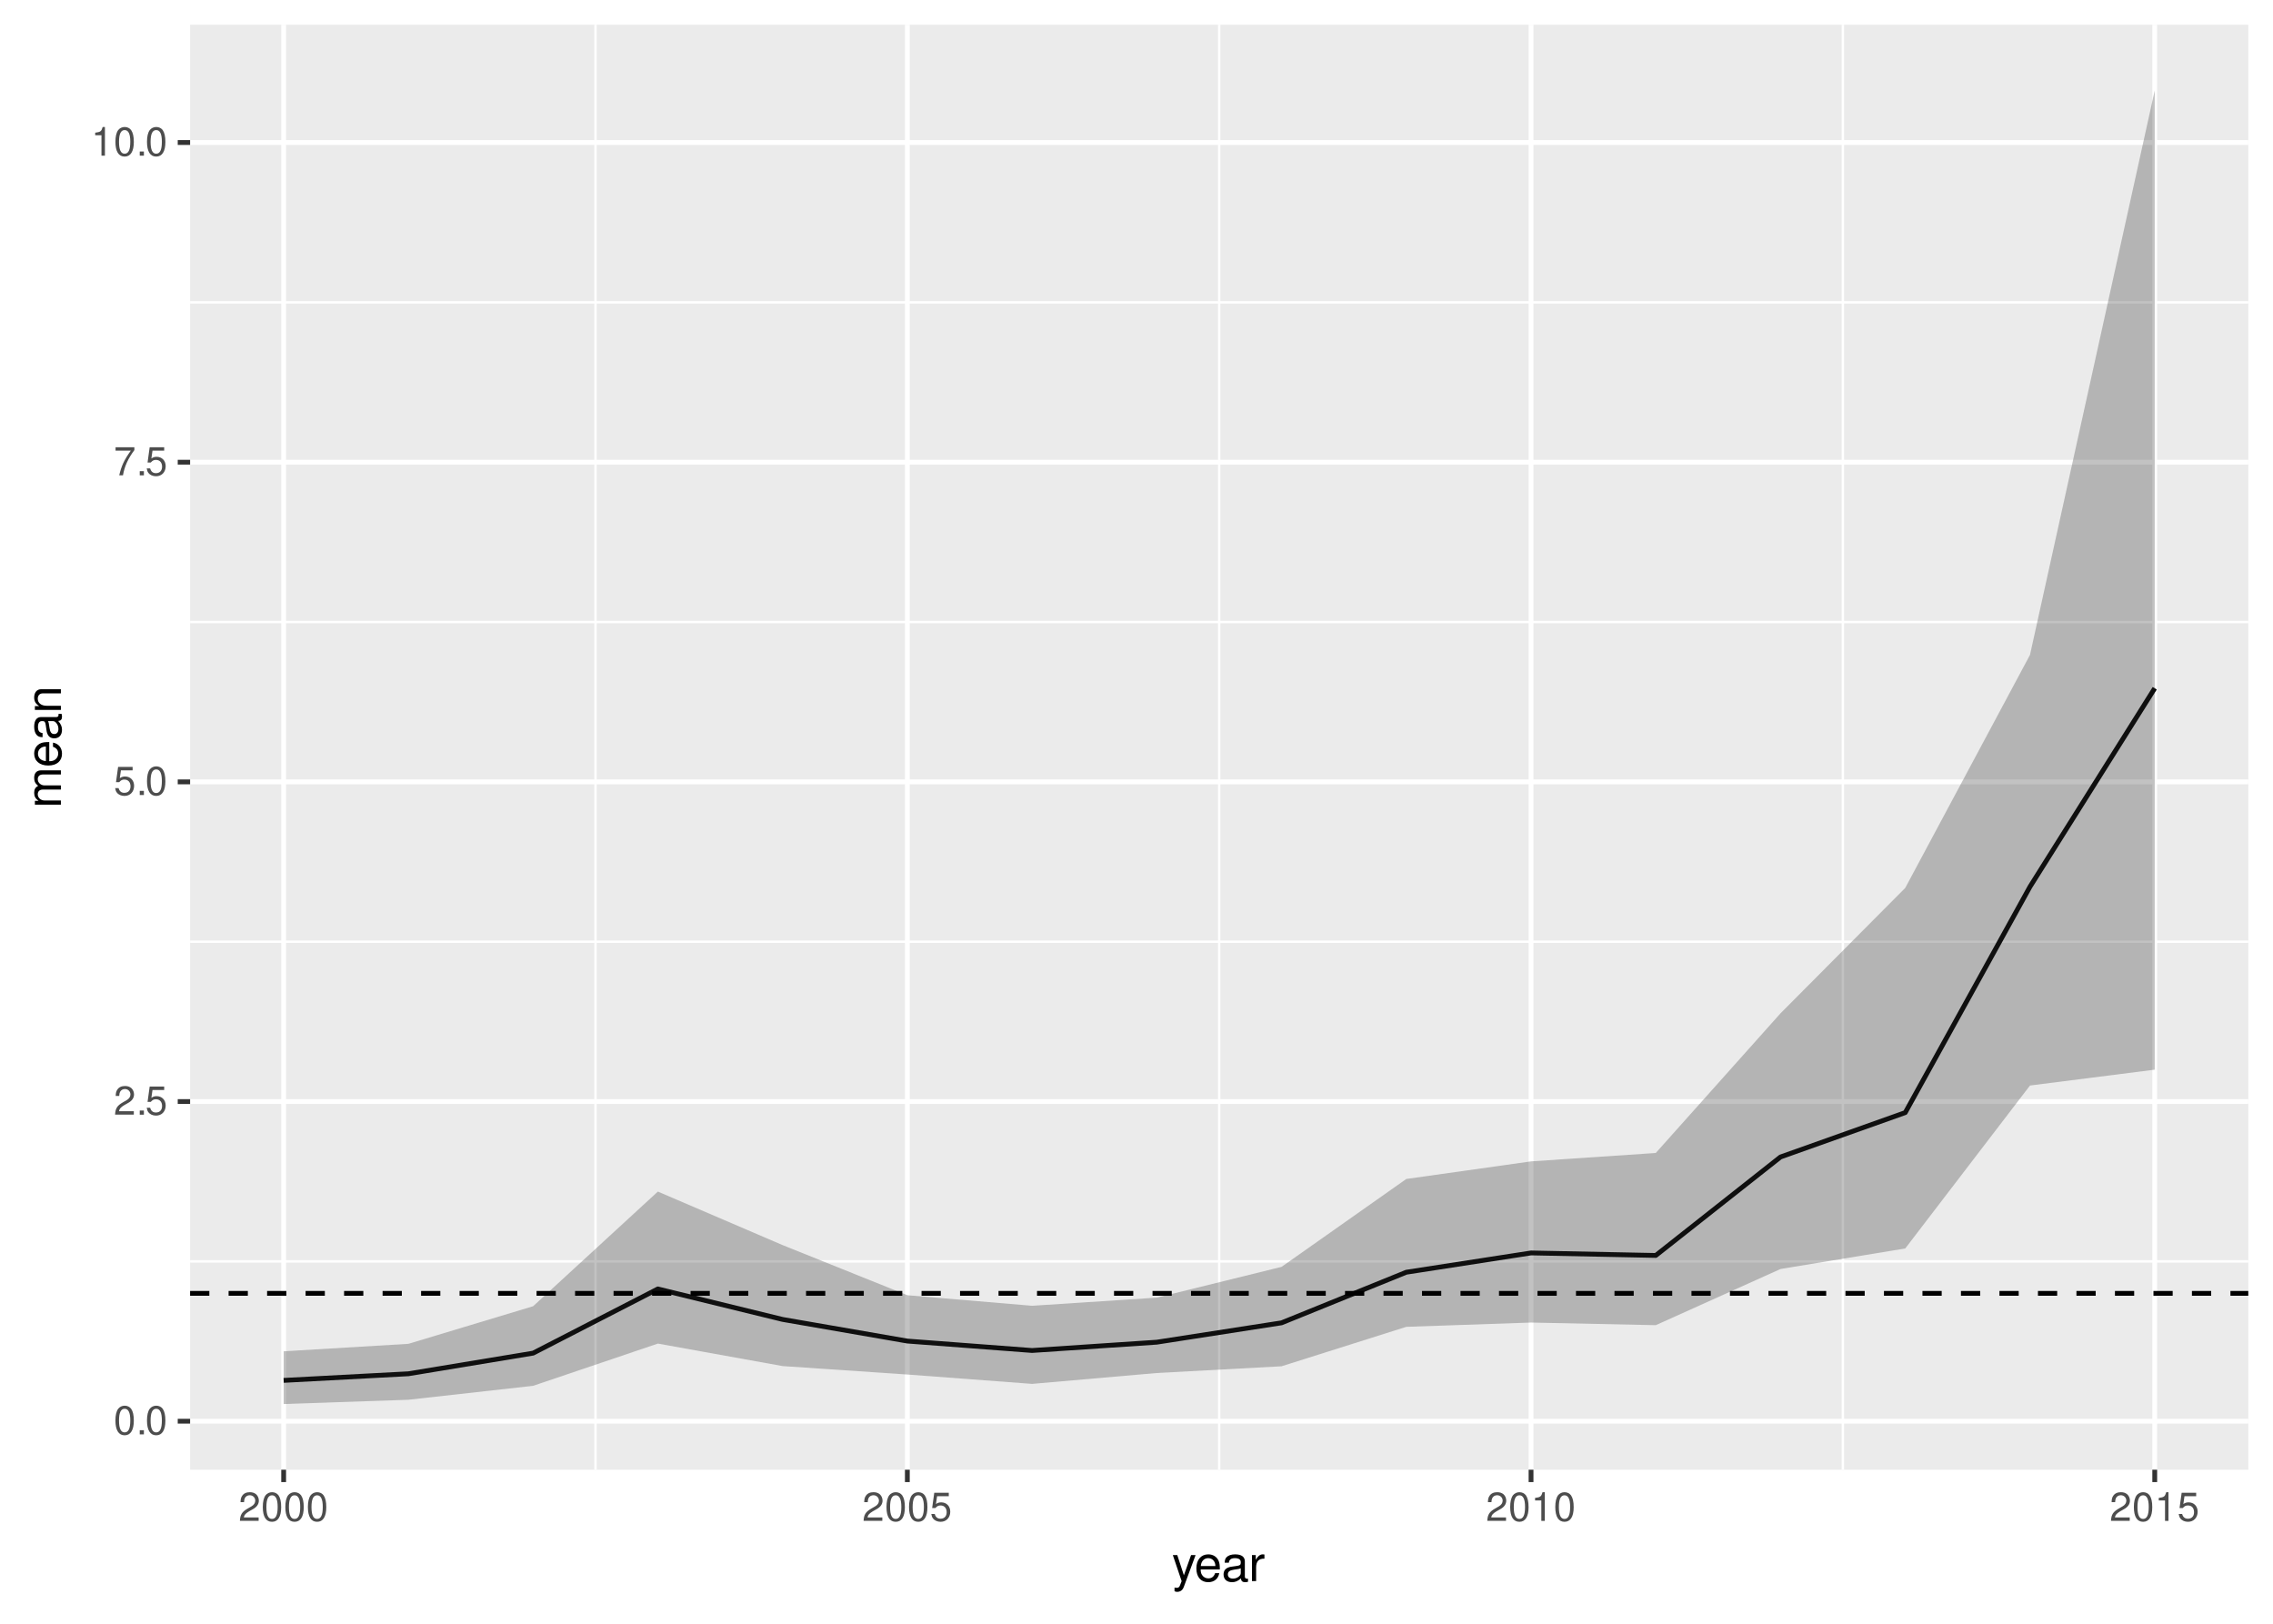
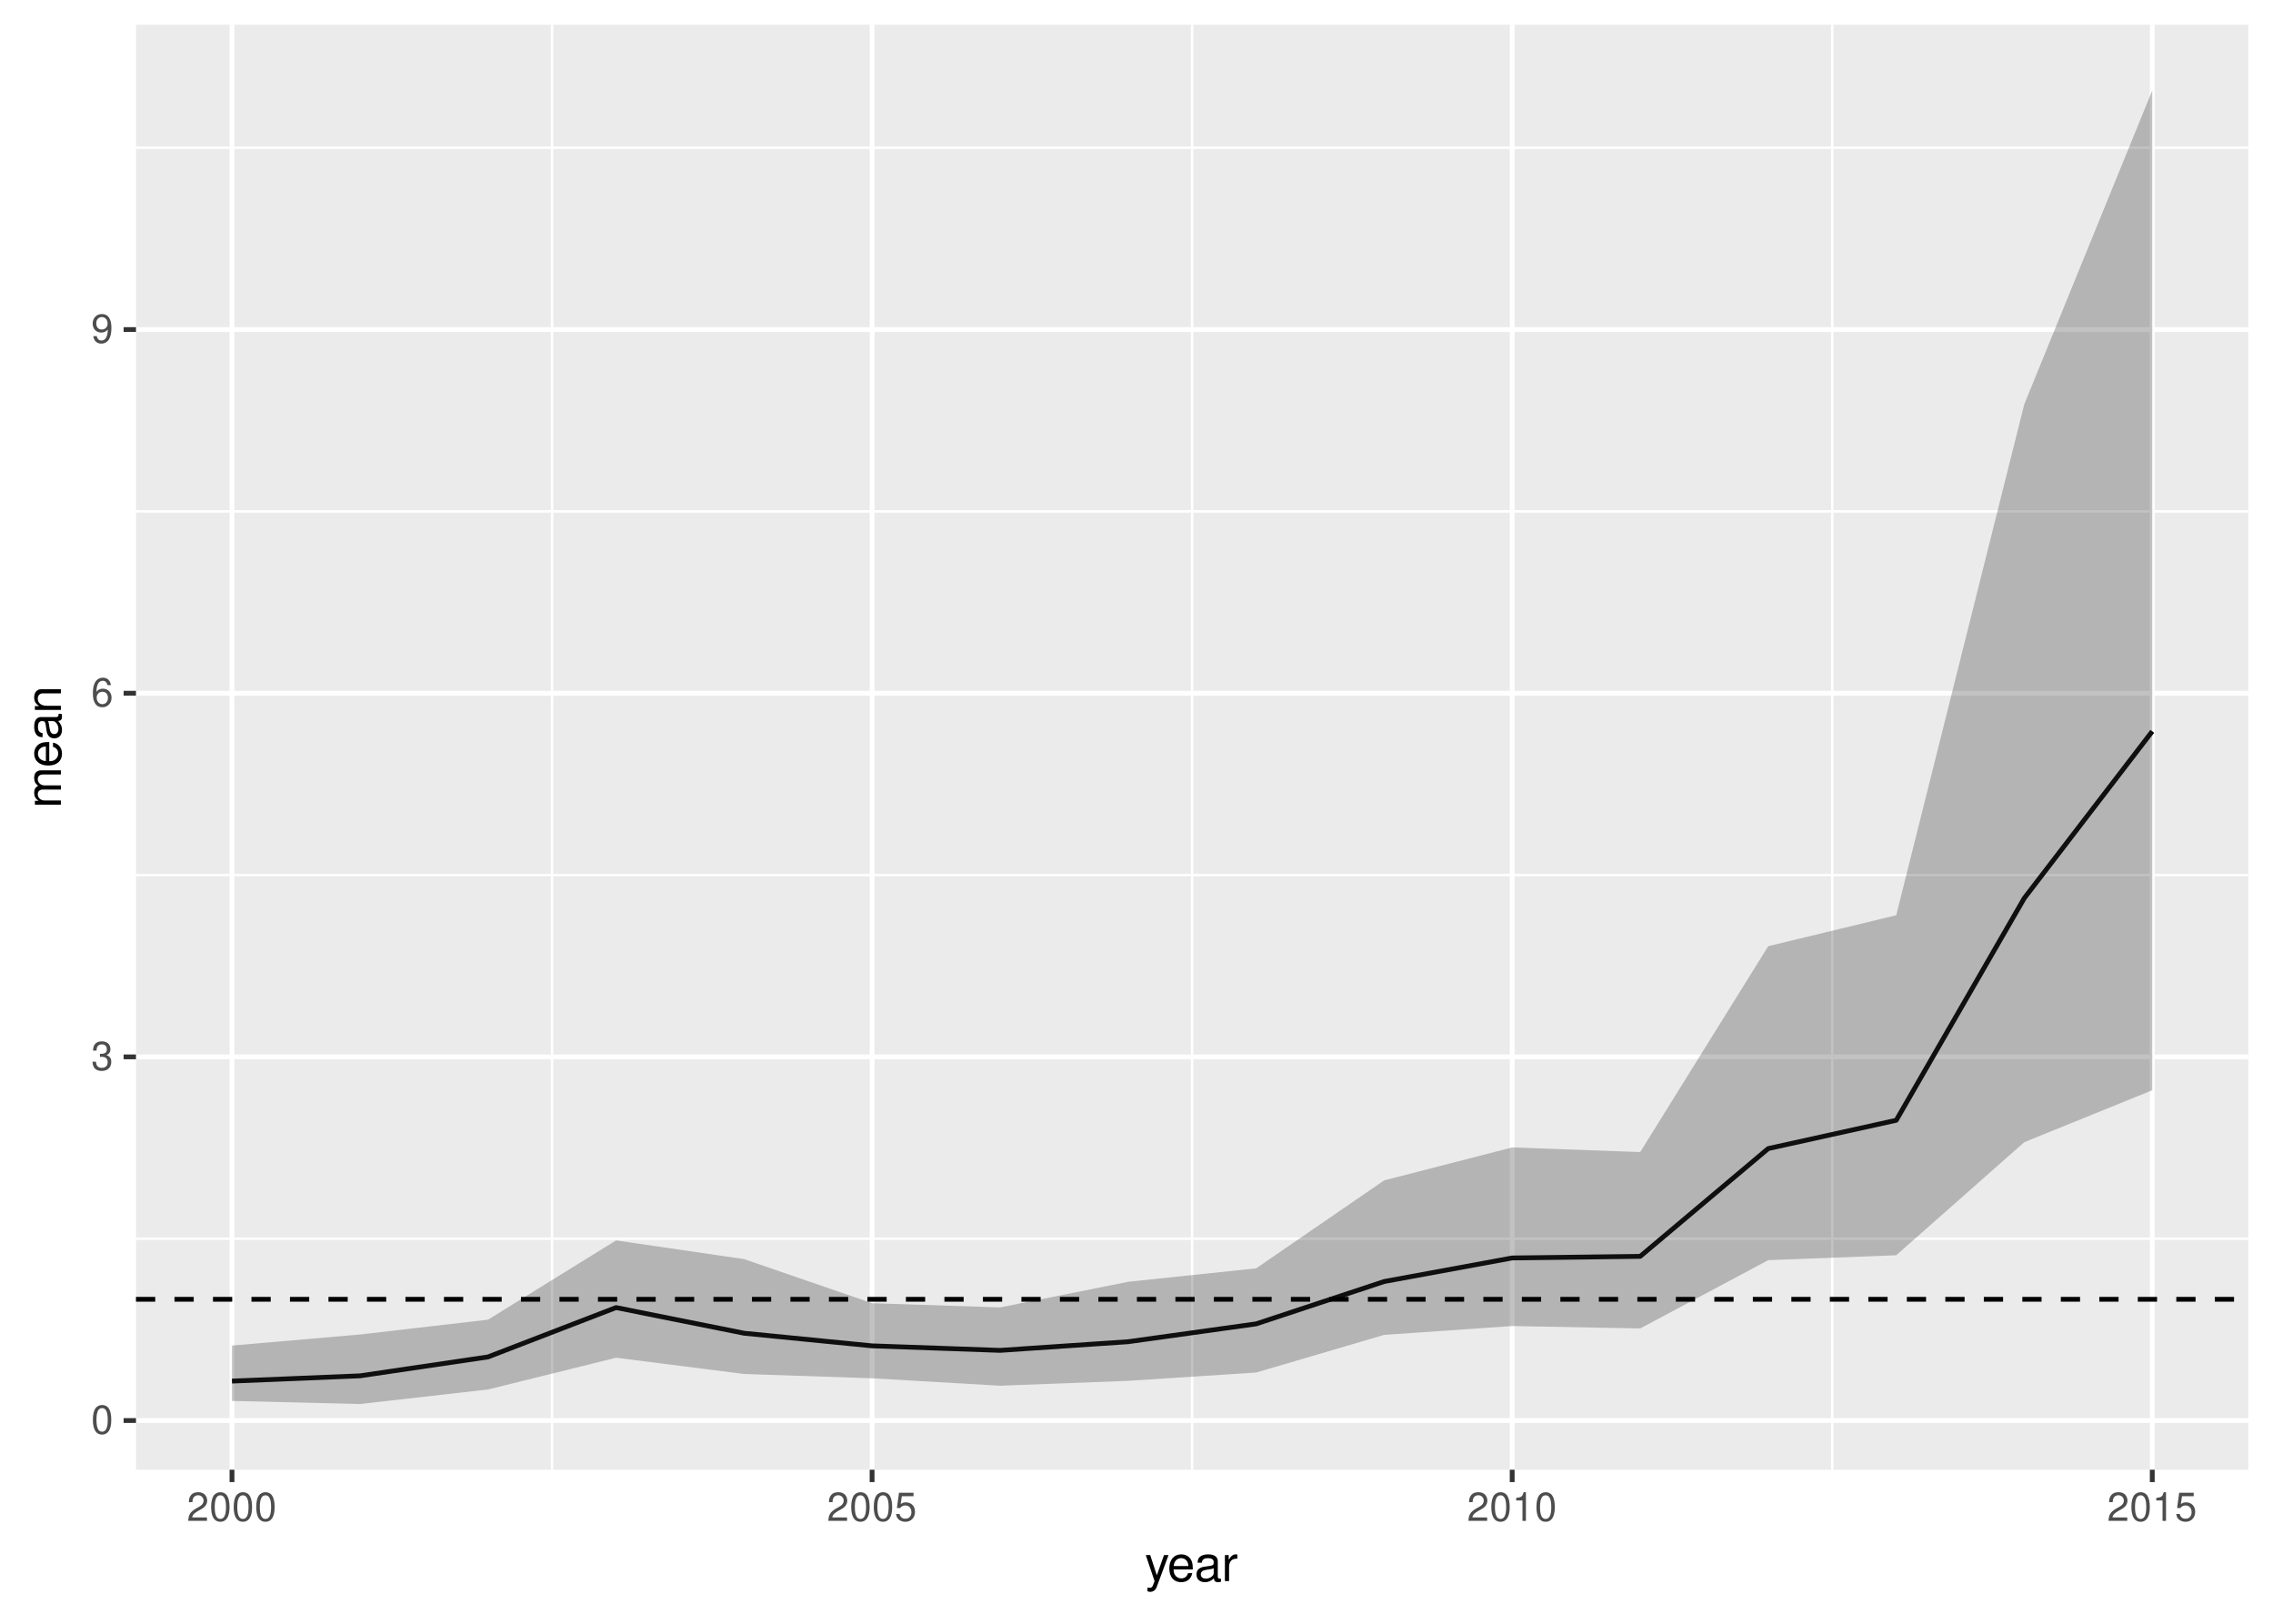
<svg xmlns="http://www.w3.org/2000/svg" xmlns:xlink="http://www.w3.org/1999/xlink" width="504pt" height="360pt" viewBox="0 0 504 360" version="1.1">
  <defs>
    <g>
      <symbol overflow="visible" id="glyph0-0">
        <path style="stroke:none;" d="" />
      </symbol>
      <symbol overflow="visible" id="glyph0-1">
        <path style="stroke:none;" d="M 2.422 -6.359 C 1.844 -6.359 1.312 -6.094 0.984 -5.672 C 0.578 -5.109 0.375 -4.25 0.375 -3.078 C 0.375 -0.938 1.078 0.203 2.422 0.203 C 3.734 0.203 4.453 -0.938 4.453 -3.031 C 4.453 -4.25 4.266 -5.078 3.859 -5.672 C 3.531 -6.109 3.016 -6.359 2.422 -6.359 Z M 2.422 -5.672 C 3.25 -5.672 3.672 -4.828 3.672 -3.094 C 3.672 -1.281 3.266 -0.438 2.406 -0.438 C 1.578 -0.438 1.172 -1.312 1.172 -3.062 C 1.172 -4.828 1.578 -5.672 2.422 -5.672 Z M 2.422 -5.672 " />
      </symbol>
      <symbol overflow="visible" id="glyph0-2">
-         <path style="stroke:none;" d="M 1.688 -0.922 L 0.766 -0.922 L 0.766 0 L 1.688 0 Z M 1.688 -0.922 " />
+         <path style="stroke:none;" d="M 1.938 -2.922 L 2.359 -2.922 C 3.203 -2.922 3.656 -2.531 3.656 -1.766 C 3.656 -0.969 3.172 -0.484 2.375 -0.484 C 1.516 -0.484 1.109 -0.922 1.062 -1.844 L 0.281 -1.844 C 0.312 -1.344 0.406 -1 0.547 -0.719 C 0.875 -0.109 1.484 0.203 2.344 0.203 C 3.625 0.203 4.453 -0.578 4.453 -1.781 C 4.453 -2.594 4.141 -3.031 3.391 -3.297 C 3.969 -3.531 4.266 -3.969 4.266 -4.609 C 4.266 -5.703 3.547 -6.359 2.359 -6.359 C 1.109 -6.359 0.438 -5.656 0.406 -4.312 L 1.188 -4.312 C 1.203 -4.703 1.234 -4.922 1.328 -5.109 C 1.5 -5.469 1.891 -5.688 2.375 -5.688 C 3.062 -5.688 3.469 -5.266 3.469 -4.578 C 3.469 -4.141 3.312 -3.859 2.969 -3.719 C 2.766 -3.625 2.484 -3.594 1.938 -3.578 Z M 1.938 -2.922 " />
      </symbol>
      <symbol overflow="visible" id="glyph0-3">
+         <path style="stroke:none;" d="M 4.375 -4.703 C 4.234 -5.75 3.562 -6.359 2.609 -6.359 C 1.922 -6.359 1.312 -6.031 0.938 -5.453 C 0.547 -4.828 0.375 -4.062 0.375 -2.906 C 0.375 -1.828 0.531 -1.156 0.906 -0.594 C 1.234 -0.078 1.781 0.203 2.469 0.203 C 3.656 0.203 4.516 -0.688 4.516 -1.922 C 4.516 -3.094 3.719 -3.922 2.609 -3.922 C 1.984 -3.922 1.5 -3.688 1.172 -3.234 C 1.172 -4.797 1.672 -5.672 2.562 -5.672 C 3.109 -5.672 3.484 -5.328 3.609 -4.703 Z M 2.5 -3.234 C 3.25 -3.234 3.719 -2.703 3.719 -1.859 C 3.719 -1.062 3.188 -0.484 2.484 -0.484 C 1.766 -0.484 1.219 -1.094 1.219 -1.906 C 1.219 -2.688 1.734 -3.234 2.5 -3.234 Z M 2.5 -3.234 " />
+       </symbol>
+       <symbol overflow="visible" id="glyph0-4">
+         <path style="stroke:none;" d="M 0.469 -1.453 C 0.609 -0.406 1.281 0.203 2.234 0.203 C 2.922 0.203 3.547 -0.125 3.922 -0.703 C 4.297 -1.328 4.484 -2.109 4.484 -3.25 C 4.484 -4.328 4.312 -5 3.953 -5.562 C 3.609 -6.094 3.062 -6.359 2.375 -6.359 C 1.188 -6.359 0.328 -5.469 0.328 -4.234 C 0.328 -3.062 1.125 -2.25 2.25 -2.25 C 2.844 -2.25 3.281 -2.453 3.672 -2.938 C 3.672 -1.359 3.172 -0.484 2.281 -0.484 C 1.734 -0.484 1.359 -0.828 1.234 -1.453 Z M 2.359 -5.688 C 3.094 -5.688 3.641 -5.078 3.641 -4.25 C 3.641 -3.469 3.109 -2.922 2.344 -2.922 C 1.594 -2.922 1.125 -3.453 1.125 -4.297 C 1.125 -5.109 1.641 -5.688 2.359 -5.688 Z M 2.359 -5.688 " />
+       </symbol>
+       <symbol overflow="visible" id="glyph0-5">
        <path style="stroke:none;" d="M 4.453 -0.766 L 1.172 -0.766 C 1.25 -1.297 1.531 -1.625 2.297 -2.094 L 3.172 -2.594 C 4.047 -3.062 4.5 -3.719 4.5 -4.5 C 4.5 -5.031 4.281 -5.531 3.922 -5.875 C 3.547 -6.203 3.094 -6.359 2.5 -6.359 C 1.703 -6.359 1.125 -6.078 0.781 -5.531 C 0.547 -5.203 0.453 -4.797 0.438 -4.156 L 1.219 -4.156 C 1.234 -4.594 1.297 -4.844 1.406 -5.062 C 1.594 -5.438 2 -5.688 2.469 -5.688 C 3.172 -5.688 3.703 -5.172 3.703 -4.484 C 3.703 -3.969 3.406 -3.531 2.859 -3.219 L 2.047 -2.75 C 0.75 -2 0.375 -1.406 0.297 -0.016 L 4.453 -0.016 Z M 4.453 -0.766 " />
      </symbol>
-       <symbol overflow="visible" id="glyph0-4">
+       <symbol overflow="visible" id="glyph0-6">
        <path style="stroke:none;" d="M 4.188 -6.234 L 0.969 -6.234 L 0.5 -2.844 L 1.219 -2.844 C 1.578 -3.266 1.875 -3.422 2.359 -3.422 C 3.203 -3.422 3.719 -2.844 3.719 -1.922 C 3.719 -1.031 3.203 -0.484 2.359 -0.484 C 1.688 -0.484 1.266 -0.828 1.078 -1.531 L 0.312 -1.531 C 0.406 -1.016 0.5 -0.781 0.688 -0.547 C 1.031 -0.078 1.672 0.203 2.375 0.203 C 3.641 0.203 4.516 -0.719 4.516 -2.031 C 4.516 -3.266 3.688 -4.109 2.5 -4.109 C 2.062 -4.109 1.703 -4 1.344 -3.734 L 1.594 -5.469 L 4.188 -5.469 Z M 4.188 -6.234 " />
      </symbol>
-       <symbol overflow="visible" id="glyph0-5">
-         <path style="stroke:none;" d="M 4.578 -6.234 L 0.406 -6.234 L 0.406 -5.469 L 3.781 -5.469 C 2.281 -3.359 1.688 -2.047 1.219 0 L 2.047 0 C 2.391 -2 3.172 -3.719 4.578 -5.594 Z M 4.578 -6.234 " />
-       </symbol>
-       <symbol overflow="visible" id="glyph0-6">
+       <symbol overflow="visible" id="glyph0-7">
        <path style="stroke:none;" d="M 2.281 -4.531 L 2.281 0 L 3.047 0 L 3.047 -6.359 L 2.547 -6.359 C 2.266 -5.391 2.094 -5.25 0.891 -5.094 L 0.891 -4.531 Z M 2.281 -4.531 " />
      </symbol>
      <symbol overflow="visible" id="glyph1-0">
        <path style="stroke:none;" d="" />
      </symbol>
      <symbol overflow="visible" id="glyph1-1">
        <path style="stroke:none;" d="M 4.266 -5.766 L 2.672 -1.281 L 1.203 -5.766 L 0.219 -5.766 L 2.172 0.016 L 1.812 0.938 C 1.656 1.344 1.469 1.5 1.078 1.5 C 0.922 1.5 0.797 1.469 0.594 1.438 L 0.594 2.25 C 0.781 2.359 0.969 2.391 1.203 2.391 C 1.5 2.391 1.828 2.297 2.062 2.125 C 2.359 1.906 2.516 1.672 2.688 1.203 L 5.266 -5.766 Z M 4.266 -5.766 " />
      </symbol>
      <symbol overflow="visible" id="glyph1-2">
        <path style="stroke:none;" d="M 5.641 -2.578 C 5.641 -3.453 5.578 -3.984 5.406 -4.406 C 5.031 -5.359 4.156 -5.922 3.078 -5.922 C 1.469 -5.922 0.438 -4.703 0.438 -2.812 C 0.438 -0.906 1.438 0.25 3.062 0.25 C 4.375 0.25 5.297 -0.5 5.516 -1.75 L 4.594 -1.75 C 4.344 -0.984 3.828 -0.594 3.094 -0.594 C 2.516 -0.594 2.016 -0.859 1.703 -1.344 C 1.484 -1.672 1.406 -2 1.391 -2.578 Z M 1.422 -3.328 C 1.5 -4.391 2.141 -5.078 3.062 -5.078 C 4 -5.078 4.656 -4.359 4.656 -3.328 Z M 1.422 -3.328 " />
      </symbol>
      <symbol overflow="visible" id="glyph1-3">
        <path style="stroke:none;" d="M 5.891 -0.531 C 5.781 -0.516 5.734 -0.516 5.688 -0.516 C 5.375 -0.516 5.188 -0.688 5.188 -0.969 L 5.188 -4.359 C 5.188 -5.375 4.438 -5.922 3.031 -5.922 C 2.172 -5.922 1.5 -5.688 1.109 -5.266 C 0.844 -4.969 0.734 -4.625 0.719 -4.062 L 1.641 -4.062 C 1.719 -4.766 2.141 -5.078 2.984 -5.078 C 3.828 -5.078 4.281 -4.781 4.281 -4.219 L 4.281 -3.984 C 4.266 -3.594 4.062 -3.438 3.328 -3.344 C 2.031 -3.172 1.828 -3.141 1.469 -2.984 C 0.797 -2.703 0.469 -2.203 0.469 -1.453 C 0.469 -0.406 1.188 0.25 2.359 0.25 C 3.078 0.25 3.656 0 4.312 -0.594 C 4.375 0 4.656 0.25 5.266 0.25 C 5.453 0.25 5.578 0.234 5.891 0.156 Z M 4.281 -1.812 C 4.281 -1.5 4.188 -1.312 3.922 -1.062 C 3.547 -0.719 3.094 -0.547 2.547 -0.547 C 1.844 -0.547 1.422 -0.891 1.422 -1.469 C 1.422 -2.078 1.812 -2.391 2.812 -2.531 C 3.781 -2.656 3.969 -2.703 4.281 -2.844 Z M 4.281 -1.812 " />
      </symbol>
      <symbol overflow="visible" id="glyph1-4">
        <path style="stroke:none;" d="M 0.766 -5.766 L 0.766 0 L 1.688 0 L 1.688 -2.984 C 1.688 -4.375 2.266 -5 3.531 -4.969 L 3.531 -5.891 C 3.375 -5.922 3.281 -5.922 3.172 -5.922 C 2.578 -5.922 2.141 -5.578 1.609 -4.719 L 1.609 -5.766 Z M 0.766 -5.766 " />
      </symbol>
      <symbol overflow="visible" id="glyph2-0">
        <path style="stroke:none;" d="" />
      </symbol>
      <symbol overflow="visible" id="glyph2-1">
        <path style="stroke:none;" d="M -5.766 -0.766 L 0 -0.766 L 0 -1.688 L -3.625 -1.688 C -4.453 -1.688 -5.125 -2.297 -5.125 -3.047 C -5.125 -3.734 -4.703 -4.109 -3.969 -4.109 L 0 -4.109 L 0 -5.031 L -3.625 -5.031 C -4.453 -5.031 -5.125 -5.641 -5.125 -6.391 C -5.125 -7.062 -4.703 -7.453 -3.969 -7.453 L 0 -7.453 L 0 -8.375 L -4.328 -8.375 C -5.359 -8.375 -5.922 -7.781 -5.922 -6.703 C -5.922 -5.938 -5.703 -5.484 -5.047 -4.938 C -5.672 -4.594 -5.922 -4.141 -5.922 -3.391 C -5.922 -2.625 -5.641 -2.094 -4.953 -1.609 L -5.766 -1.609 Z M -5.766 -0.766 " />
      </symbol>
      <symbol overflow="visible" id="glyph2-2">
        <path style="stroke:none;" d="M -2.578 -5.641 C -3.453 -5.641 -3.984 -5.578 -4.406 -5.406 C -5.359 -5.031 -5.922 -4.156 -5.922 -3.078 C -5.922 -1.469 -4.703 -0.438 -2.812 -0.438 C -0.906 -0.438 0.25 -1.438 0.25 -3.062 C 0.25 -4.375 -0.5 -5.297 -1.75 -5.516 L -1.75 -4.594 C -0.984 -4.344 -0.594 -3.828 -0.594 -3.094 C -0.594 -2.516 -0.859 -2.016 -1.344 -1.703 C -1.672 -1.484 -2 -1.406 -2.578 -1.391 Z M -3.328 -1.422 C -4.391 -1.5 -5.078 -2.141 -5.078 -3.062 C -5.078 -4 -4.359 -4.656 -3.328 -4.656 Z M -3.328 -1.422 " />
      </symbol>
      <symbol overflow="visible" id="glyph2-3">
        <path style="stroke:none;" d="M -0.531 -5.891 C -0.516 -5.781 -0.516 -5.734 -0.516 -5.688 C -0.516 -5.375 -0.688 -5.188 -0.969 -5.188 L -4.359 -5.188 C -5.375 -5.188 -5.922 -4.438 -5.922 -3.031 C -5.922 -2.172 -5.688 -1.5 -5.266 -1.109 C -4.969 -0.844 -4.625 -0.734 -4.062 -0.719 L -4.062 -1.641 C -4.766 -1.719 -5.078 -2.141 -5.078 -2.984 C -5.078 -3.828 -4.781 -4.281 -4.219 -4.281 L -3.984 -4.281 C -3.594 -4.266 -3.438 -4.062 -3.344 -3.328 C -3.172 -2.031 -3.141 -1.828 -2.984 -1.469 C -2.703 -0.797 -2.203 -0.469 -1.453 -0.469 C -0.406 -0.469 0.25 -1.188 0.25 -2.359 C 0.25 -3.078 0 -3.656 -0.594 -4.312 C 0 -4.375 0.25 -4.656 0.25 -5.266 C 0.25 -5.453 0.234 -5.578 0.156 -5.891 Z M -1.812 -4.281 C -1.5 -4.281 -1.312 -4.188 -1.062 -3.922 C -0.719 -3.547 -0.547 -3.094 -0.547 -2.547 C -0.547 -1.844 -0.891 -1.422 -1.469 -1.422 C -2.078 -1.422 -2.391 -1.812 -2.531 -2.812 C -2.656 -3.781 -2.703 -3.969 -2.844 -4.281 Z M -1.812 -4.281 " />
      </symbol>
      <symbol overflow="visible" id="glyph2-4">
        <path style="stroke:none;" d="M -5.766 -0.766 L 0 -0.766 L 0 -1.688 L -3.172 -1.688 C -4.359 -1.688 -5.125 -2.312 -5.125 -3.25 C -5.125 -3.984 -4.688 -4.438 -4 -4.438 L 0 -4.438 L 0 -5.359 L -4.359 -5.359 C -5.312 -5.359 -5.922 -4.641 -5.922 -3.531 C -5.922 -2.672 -5.594 -2.125 -4.797 -1.609 L -5.766 -1.609 Z M -5.766 -0.766 " />
      </symbol>
    </g>
    <clipPath id="clip1">
-       <path d="M 42.152 5.48 L 498.523 5.48 L 498.523 325.852 L 42.152 325.852 Z M 42.152 5.48 " />
+       <path d="M 30.152 5.48 L 498.523 5.48 L 498.523 325.852 L 30.152 325.852 Z M 30.152 5.48 " />
    </clipPath>
    <clipPath id="clip2">
-       <path d="M 42.152 279 L 498.523 279 L 498.523 280 L 42.152 280 Z M 42.152 279 " />
+       <path d="M 30.152 274 L 498.523 274 L 498.523 275 L 30.152 275 Z M 30.152 274 " />
    </clipPath>
    <clipPath id="clip3">
-       <path d="M 42.152 208 L 498.523 208 L 498.523 210 L 42.152 210 Z M 42.152 208 " />
+       <path d="M 30.152 193 L 498.523 193 L 498.523 195 L 30.152 195 Z M 30.152 193 " />
    </clipPath>
    <clipPath id="clip4">
-       <path d="M 42.152 137 L 498.523 137 L 498.523 139 L 42.152 139 Z M 42.152 137 " />
+       <path d="M 30.152 113 L 498.523 113 L 498.523 114 L 30.152 114 Z M 30.152 113 " />
    </clipPath>
    <clipPath id="clip5">
-       <path d="M 42.152 66 L 498.523 66 L 498.523 68 L 42.152 68 Z M 42.152 66 " />
+       <path d="M 30.152 32 L 498.523 32 L 498.523 34 L 30.152 34 Z M 30.152 32 " />
    </clipPath>
    <clipPath id="clip6">
-       <path d="M 131 5.48 L 133 5.48 L 133 325.852 L 131 325.852 Z M 131 5.48 " />
+       <path d="M 122 5.48 L 123 5.48 L 123 325.852 L 122 325.852 Z M 122 5.48 " />
    </clipPath>
    <clipPath id="clip7">
-       <path d="M 270 5.48 L 271 5.48 L 271 325.852 L 270 325.852 Z M 270 5.48 " />
+       <path d="M 264 5.48 L 265 5.48 L 265 325.852 L 264 325.852 Z M 264 5.48 " />
    </clipPath>
    <clipPath id="clip8">
-       <path d="M 408 5.48 L 409 5.48 L 409 325.852 L 408 325.852 Z M 408 5.48 " />
+       <path d="M 406 5.48 L 407 5.48 L 407 325.852 L 406 325.852 Z M 406 5.48 " />
    </clipPath>
    <clipPath id="clip9">
-       <path d="M 42.152 314 L 498.523 314 L 498.523 316 L 42.152 316 Z M 42.152 314 " />
+       <path d="M 30.152 314 L 498.523 314 L 498.523 316 L 30.152 316 Z M 30.152 314 " />
    </clipPath>
    <clipPath id="clip10">
-       <path d="M 42.152 243 L 498.523 243 L 498.523 245 L 42.152 245 Z M 42.152 243 " />
+       <path d="M 30.152 233 L 498.523 233 L 498.523 235 L 30.152 235 Z M 30.152 233 " />
    </clipPath>
    <clipPath id="clip11">
-       <path d="M 42.152 172 L 498.523 172 L 498.523 174 L 42.152 174 Z M 42.152 172 " />
+       <path d="M 30.152 153 L 498.523 153 L 498.523 155 L 30.152 155 Z M 30.152 153 " />
    </clipPath>
    <clipPath id="clip12">
-       <path d="M 42.152 101 L 498.523 101 L 498.523 104 L 42.152 104 Z M 42.152 101 " />
+       <path d="M 30.152 72 L 498.523 72 L 498.523 74 L 30.152 74 Z M 30.152 72 " />
    </clipPath>
    <clipPath id="clip13">
-       <path d="M 42.152 31 L 498.523 31 L 498.523 33 L 42.152 33 Z M 42.152 31 " />
+       <path d="M 50 5.48 L 52 5.48 L 52 325.852 L 50 325.852 Z M 50 5.48 " />
    </clipPath>
    <clipPath id="clip14">
-       <path d="M 62 5.48 L 64 5.48 L 64 325.852 L 62 325.852 Z M 62 5.48 " />
+       <path d="M 192 5.48 L 194 5.48 L 194 325.852 L 192 325.852 Z M 192 5.48 " />
    </clipPath>
    <clipPath id="clip15">
-       <path d="M 200 5.48 L 202 5.48 L 202 325.852 L 200 325.852 Z M 200 5.48 " />
+       <path d="M 334 5.48 L 336 5.48 L 336 325.852 L 334 325.852 Z M 334 5.48 " />
    </clipPath>
    <clipPath id="clip16">
-       <path d="M 338 5.48 L 341 5.48 L 341 325.852 L 338 325.852 Z M 338 5.48 " />
+       <path d="M 476 5.48 L 478 5.48 L 478 325.852 L 476 325.852 Z M 476 5.48 " />
    </clipPath>
    <clipPath id="clip17">
-       <path d="M 477 5.48 L 479 5.48 L 479 325.852 L 477 325.852 Z M 477 5.48 " />
-     </clipPath>
-     <clipPath id="clip18">
-       <path d="M 42.152 286 L 498.523 286 L 498.523 288 L 42.152 288 Z M 42.152 286 " />
+       <path d="M 30.152 287 L 498.523 287 L 498.523 289 L 30.152 289 Z M 30.152 287 " />
    </clipPath>
  </defs>
  <g id="surface170">
    <rect x="0" y="0" width="504" height="360" style="fill:rgb(100%,100%,100%);fill-opacity:1;stroke:none;" />
    <rect x="0" y="0" width="504" height="360" style="fill:rgb(100%,100%,100%);fill-opacity:1;stroke:none;" />
    <path style="fill:none;stroke-width:1.067;stroke-linecap:round;stroke-linejoin:round;stroke:rgb(100%,100%,100%);stroke-opacity:1;stroke-miterlimit:10;" d="M 0 360 L 504 360 L 504 0 L 0 0 Z M 0 360 " />
    <g clip-path="url(#clip1)" clip-rule="nonzero">
-       <path style=" stroke:none;fill-rule:nonzero;fill:rgb(92.157%,92.157%,92.157%);fill-opacity:1;" d="M 42.152 325.848 L 498.523 325.848 L 498.523 5.477 L 42.152 5.477 Z M 42.152 325.848 " />
+       <path style=" stroke:none;fill-rule:nonzero;fill:rgb(92.157%,92.157%,92.157%);fill-opacity:1;" d="M 30.152 325.848 L 498.523 325.848 L 498.523 5.477 L 30.152 5.477 Z M 30.152 325.848 " />
    </g>
    <g clip-path="url(#clip2)" clip-rule="nonzero">
-       <path style="fill:none;stroke-width:0.533;stroke-linecap:butt;stroke-linejoin:round;stroke:rgb(100%,100%,100%);stroke-opacity:1;stroke-miterlimit:10;" d="M 42.152 279.66 L 498.52 279.66 " />
+       <path style="fill:none;stroke-width:0.533;stroke-linecap:butt;stroke-linejoin:round;stroke:rgb(100%,100%,100%);stroke-opacity:1;stroke-miterlimit:10;" d="M 30.152 274.633 L 498.52 274.633 " />
    </g>
    <g clip-path="url(#clip3)" clip-rule="nonzero">
-       <path style="fill:none;stroke-width:0.533;stroke-linecap:butt;stroke-linejoin:round;stroke:rgb(100%,100%,100%);stroke-opacity:1;stroke-miterlimit:10;" d="M 42.152 208.785 L 498.52 208.785 " />
+       <path style="fill:none;stroke-width:0.533;stroke-linecap:butt;stroke-linejoin:round;stroke:rgb(100%,100%,100%);stroke-opacity:1;stroke-miterlimit:10;" d="M 30.152 194.004 L 498.52 194.004 " />
    </g>
    <g clip-path="url(#clip4)" clip-rule="nonzero">
-       <path style="fill:none;stroke-width:0.533;stroke-linecap:butt;stroke-linejoin:round;stroke:rgb(100%,100%,100%);stroke-opacity:1;stroke-miterlimit:10;" d="M 42.152 137.91 L 498.52 137.91 " />
+       <path style="fill:none;stroke-width:0.533;stroke-linecap:butt;stroke-linejoin:round;stroke:rgb(100%,100%,100%);stroke-opacity:1;stroke-miterlimit:10;" d="M 30.152 113.379 L 498.52 113.379 " />
    </g>
    <g clip-path="url(#clip5)" clip-rule="nonzero">
-       <path style="fill:none;stroke-width:0.533;stroke-linecap:butt;stroke-linejoin:round;stroke:rgb(100%,100%,100%);stroke-opacity:1;stroke-miterlimit:10;" d="M 42.152 67.035 L 498.52 67.035 " />
+       <path style="fill:none;stroke-width:0.533;stroke-linecap:butt;stroke-linejoin:round;stroke:rgb(100%,100%,100%);stroke-opacity:1;stroke-miterlimit:10;" d="M 30.152 32.754 L 498.52 32.754 " />
    </g>
    <g clip-path="url(#clip6)" clip-rule="nonzero">
-       <path style="fill:none;stroke-width:0.533;stroke-linecap:butt;stroke-linejoin:round;stroke:rgb(100%,100%,100%);stroke-opacity:1;stroke-miterlimit:10;" d="M 132.043 325.848 L 132.043 5.48 " />
+       <path style="fill:none;stroke-width:0.533;stroke-linecap:butt;stroke-linejoin:round;stroke:rgb(100%,100%,100%);stroke-opacity:1;stroke-miterlimit:10;" d="M 122.406 325.848 L 122.406 5.48 " />
    </g>
    <g clip-path="url(#clip7)" clip-rule="nonzero">
-       <path style="fill:none;stroke-width:0.533;stroke-linecap:butt;stroke-linejoin:round;stroke:rgb(100%,100%,100%);stroke-opacity:1;stroke-miterlimit:10;" d="M 270.336 325.848 L 270.336 5.48 " />
+       <path style="fill:none;stroke-width:0.533;stroke-linecap:butt;stroke-linejoin:round;stroke:rgb(100%,100%,100%);stroke-opacity:1;stroke-miterlimit:10;" d="M 264.336 325.848 L 264.336 5.48 " />
    </g>
    <g clip-path="url(#clip8)" clip-rule="nonzero">
-       <path style="fill:none;stroke-width:0.533;stroke-linecap:butt;stroke-linejoin:round;stroke:rgb(100%,100%,100%);stroke-opacity:1;stroke-miterlimit:10;" d="M 408.629 325.848 L 408.629 5.48 " />
+       <path style="fill:none;stroke-width:0.533;stroke-linecap:butt;stroke-linejoin:round;stroke:rgb(100%,100%,100%);stroke-opacity:1;stroke-miterlimit:10;" d="M 406.266 325.848 L 406.266 5.48 " />
    </g>
    <g clip-path="url(#clip9)" clip-rule="nonzero">
-       <path style="fill:none;stroke-width:1.067;stroke-linecap:butt;stroke-linejoin:round;stroke:rgb(100%,100%,100%);stroke-opacity:1;stroke-miterlimit:10;" d="M 42.152 315.098 L 498.52 315.098 " />
+       <path style="fill:none;stroke-width:1.067;stroke-linecap:butt;stroke-linejoin:round;stroke:rgb(100%,100%,100%);stroke-opacity:1;stroke-miterlimit:10;" d="M 30.152 314.945 L 498.52 314.945 " />
    </g>
    <g clip-path="url(#clip10)" clip-rule="nonzero">
-       <path style="fill:none;stroke-width:1.067;stroke-linecap:butt;stroke-linejoin:round;stroke:rgb(100%,100%,100%);stroke-opacity:1;stroke-miterlimit:10;" d="M 42.152 244.223 L 498.52 244.223 " />
+       <path style="fill:none;stroke-width:1.067;stroke-linecap:butt;stroke-linejoin:round;stroke:rgb(100%,100%,100%);stroke-opacity:1;stroke-miterlimit:10;" d="M 30.152 234.32 L 498.52 234.32 " />
    </g>
    <g clip-path="url(#clip11)" clip-rule="nonzero">
-       <path style="fill:none;stroke-width:1.067;stroke-linecap:butt;stroke-linejoin:round;stroke:rgb(100%,100%,100%);stroke-opacity:1;stroke-miterlimit:10;" d="M 42.152 173.348 L 498.52 173.348 " />
+       <path style="fill:none;stroke-width:1.067;stroke-linecap:butt;stroke-linejoin:round;stroke:rgb(100%,100%,100%);stroke-opacity:1;stroke-miterlimit:10;" d="M 30.152 153.691 L 498.52 153.691 " />
    </g>
    <g clip-path="url(#clip12)" clip-rule="nonzero">
-       <path style="fill:none;stroke-width:1.067;stroke-linecap:butt;stroke-linejoin:round;stroke:rgb(100%,100%,100%);stroke-opacity:1;stroke-miterlimit:10;" d="M 42.152 102.473 L 498.52 102.473 " />
+       <path style="fill:none;stroke-width:1.067;stroke-linecap:butt;stroke-linejoin:round;stroke:rgb(100%,100%,100%);stroke-opacity:1;stroke-miterlimit:10;" d="M 30.152 73.066 L 498.52 73.066 " />
    </g>
    <g clip-path="url(#clip13)" clip-rule="nonzero">
-       <path style="fill:none;stroke-width:1.067;stroke-linecap:butt;stroke-linejoin:round;stroke:rgb(100%,100%,100%);stroke-opacity:1;stroke-miterlimit:10;" d="M 42.152 31.598 L 498.52 31.598 " />
+       <path style="fill:none;stroke-width:1.067;stroke-linecap:butt;stroke-linejoin:round;stroke:rgb(100%,100%,100%);stroke-opacity:1;stroke-miterlimit:10;" d="M 51.441 325.848 L 51.441 5.48 " />
    </g>
    <g clip-path="url(#clip14)" clip-rule="nonzero">
-       <path style="fill:none;stroke-width:1.067;stroke-linecap:butt;stroke-linejoin:round;stroke:rgb(100%,100%,100%);stroke-opacity:1;stroke-miterlimit:10;" d="M 62.895 325.848 L 62.895 5.48 " />
+       <path style="fill:none;stroke-width:1.067;stroke-linecap:butt;stroke-linejoin:round;stroke:rgb(100%,100%,100%);stroke-opacity:1;stroke-miterlimit:10;" d="M 193.371 325.848 L 193.371 5.48 " />
    </g>
    <g clip-path="url(#clip15)" clip-rule="nonzero">
-       <path style="fill:none;stroke-width:1.067;stroke-linecap:butt;stroke-linejoin:round;stroke:rgb(100%,100%,100%);stroke-opacity:1;stroke-miterlimit:10;" d="M 201.188 325.848 L 201.188 5.48 " />
+       <path style="fill:none;stroke-width:1.067;stroke-linecap:butt;stroke-linejoin:round;stroke:rgb(100%,100%,100%);stroke-opacity:1;stroke-miterlimit:10;" d="M 335.301 325.848 L 335.301 5.48 " />
    </g>
    <g clip-path="url(#clip16)" clip-rule="nonzero">
-       <path style="fill:none;stroke-width:1.067;stroke-linecap:butt;stroke-linejoin:round;stroke:rgb(100%,100%,100%);stroke-opacity:1;stroke-miterlimit:10;" d="M 339.484 325.848 L 339.484 5.48 " />
-     </g>
+       <path style="fill:none;stroke-width:1.067;stroke-linecap:butt;stroke-linejoin:round;stroke:rgb(100%,100%,100%);stroke-opacity:1;stroke-miterlimit:10;" d="M 477.23 325.848 L 477.23 5.48 " />
+     </g>
+     <path style="fill:none;stroke-width:1.067;stroke-linecap:butt;stroke-linejoin:round;stroke:rgb(0%,0%,0%);stroke-opacity:1;stroke-miterlimit:10;" d="M 51.441 306.203 L 79.828 305.035 L 108.211 300.844 L 136.598 289.902 L 164.984 295.59 L 193.371 298.391 L 221.758 299.391 L 250.145 297.473 L 278.527 293.516 L 306.914 284.125 L 335.301 278.902 L 363.688 278.547 L 392.074 254.648 L 420.457 248.375 L 448.844 199.141 L 477.23 162.148 " />
+     <path style=" stroke:none;fill-rule:nonzero;fill:rgb(20%,20%,20%);fill-opacity:0.298;" d="M 51.441 298.328 L 79.828 295.871 L 108.211 292.586 L 136.598 275.012 L 164.984 279.152 L 193.371 288.934 L 221.758 289.863 L 250.145 284.184 L 278.527 281.207 L 306.914 261.703 L 335.301 254.398 L 363.688 255.422 L 392.074 209.781 L 420.457 202.918 L 448.844 89.648 L 477.23 20.043 L 477.23 241.719 L 448.844 253.238 L 420.457 278.301 L 392.074 279.391 L 363.688 294.531 L 335.301 293.996 L 306.914 295.957 L 278.527 304.305 L 250.145 306.145 L 221.758 307.23 L 193.371 305.582 L 164.984 304.625 L 136.598 301.023 L 108.211 308.062 L 79.828 311.285 L 51.441 310.598 Z M 51.441 298.328 " />
    <g clip-path="url(#clip17)" clip-rule="nonzero">
-       <path style="fill:none;stroke-width:1.067;stroke-linecap:butt;stroke-linejoin:round;stroke:rgb(100%,100%,100%);stroke-opacity:1;stroke-miterlimit:10;" d="M 477.777 325.848 L 477.777 5.48 " />
-     </g>
-     <path style="fill:none;stroke-width:1.067;stroke-linecap:butt;stroke-linejoin:round;stroke:rgb(0%,0%,0%);stroke-opacity:1;stroke-miterlimit:10;" d="M 62.895 306.047 L 90.555 304.578 L 118.211 300.004 L 145.871 285.77 L 173.531 292.531 L 201.188 297.328 L 228.848 299.418 L 256.508 297.574 L 284.164 293.285 L 311.824 282.066 L 339.484 277.789 L 367.141 278.344 L 394.801 256.512 L 422.457 246.676 L 450.117 196.594 L 477.777 152.594 " />
-     <path style=" stroke:none;fill-rule:nonzero;fill:rgb(20%,20%,20%);fill-opacity:0.298;" d="M 62.895 299.594 L 90.555 297.941 L 118.211 289.605 L 145.871 264.184 L 173.531 276.051 L 201.188 287.164 L 228.848 289.504 L 256.508 287.699 L 284.164 280.875 L 311.824 261.391 L 339.484 257.488 L 367.141 255.625 L 394.801 224.66 L 422.457 196.859 L 450.117 145.199 L 477.777 20.043 L 477.777 237.156 L 450.117 240.672 L 422.457 276.797 L 394.801 281.352 L 367.141 293.805 L 339.484 293.223 L 311.824 294.172 L 284.164 302.918 L 256.508 304.41 L 228.848 306.82 L 201.188 304.746 L 173.531 302.875 L 145.871 297.887 L 118.211 307.25 L 90.555 310.34 L 62.895 311.285 Z M 62.895 299.594 " />
-     <g clip-path="url(#clip18)" clip-rule="nonzero">
-       <path style="fill:none;stroke-width:1.067;stroke-linecap:butt;stroke-linejoin:round;stroke:rgb(0%,0%,0%);stroke-opacity:1;stroke-dasharray:4.268,4.268;stroke-miterlimit:10;" d="M 42.152 286.746 L 498.52 286.746 " />
-     </g>
-     <g style="fill:rgb(30.196%,30.196%,30.196%);fill-opacity:1;">
-       <use xlink:href="#glyph0-1" x="25.219" y="318.013" />
-       <use xlink:href="#glyph0-2" x="30.219" y="318.013" />
-       <use xlink:href="#glyph0-1" x="32.219" y="318.013" />
-     </g>
-     <g style="fill:rgb(30.196%,30.196%,30.196%);fill-opacity:1;">
-       <use xlink:href="#glyph0-3" x="25.219" y="247.138" />
-       <use xlink:href="#glyph0-2" x="30.219" y="247.138" />
-       <use xlink:href="#glyph0-4" x="32.219" y="247.138" />
-     </g>
-     <g style="fill:rgb(30.196%,30.196%,30.196%);fill-opacity:1;">
-       <use xlink:href="#glyph0-4" x="25.219" y="176.263" />
-       <use xlink:href="#glyph0-2" x="30.219" y="176.263" />
-       <use xlink:href="#glyph0-1" x="32.219" y="176.263" />
-     </g>
-     <g style="fill:rgb(30.196%,30.196%,30.196%);fill-opacity:1;">
-       <use xlink:href="#glyph0-5" x="25.219" y="105.388" />
-       <use xlink:href="#glyph0-2" x="30.219" y="105.388" />
-       <use xlink:href="#glyph0-4" x="32.219" y="105.388" />
-     </g>
-     <g style="fill:rgb(30.196%,30.196%,30.196%);fill-opacity:1;">
-       <use xlink:href="#glyph0-6" x="20.219" y="34.513" />
-       <use xlink:href="#glyph0-1" x="25.219" y="34.513" />
-       <use xlink:href="#glyph0-2" x="30.219" y="34.513" />
-       <use xlink:href="#glyph0-1" x="32.219" y="34.513" />
-     </g>
-     <path style="fill:none;stroke-width:1.067;stroke-linecap:butt;stroke-linejoin:round;stroke:rgb(20%,20%,20%);stroke-opacity:1;stroke-miterlimit:10;" d="M 39.41 315.098 L 42.152 315.098 " />
-     <path style="fill:none;stroke-width:1.067;stroke-linecap:butt;stroke-linejoin:round;stroke:rgb(20%,20%,20%);stroke-opacity:1;stroke-miterlimit:10;" d="M 39.41 244.223 L 42.152 244.223 " />
-     <path style="fill:none;stroke-width:1.067;stroke-linecap:butt;stroke-linejoin:round;stroke:rgb(20%,20%,20%);stroke-opacity:1;stroke-miterlimit:10;" d="M 39.41 173.348 L 42.152 173.348 " />
-     <path style="fill:none;stroke-width:1.067;stroke-linecap:butt;stroke-linejoin:round;stroke:rgb(20%,20%,20%);stroke-opacity:1;stroke-miterlimit:10;" d="M 39.41 102.473 L 42.152 102.473 " />
-     <path style="fill:none;stroke-width:1.067;stroke-linecap:butt;stroke-linejoin:round;stroke:rgb(20%,20%,20%);stroke-opacity:1;stroke-miterlimit:10;" d="M 39.41 31.598 L 42.152 31.598 " />
-     <path style="fill:none;stroke-width:1.067;stroke-linecap:butt;stroke-linejoin:round;stroke:rgb(20%,20%,20%);stroke-opacity:1;stroke-miterlimit:10;" d="M 62.895 328.59 L 62.895 325.848 " />
-     <path style="fill:none;stroke-width:1.067;stroke-linecap:butt;stroke-linejoin:round;stroke:rgb(20%,20%,20%);stroke-opacity:1;stroke-miterlimit:10;" d="M 201.188 328.59 L 201.188 325.848 " />
-     <path style="fill:none;stroke-width:1.067;stroke-linecap:butt;stroke-linejoin:round;stroke:rgb(20%,20%,20%);stroke-opacity:1;stroke-miterlimit:10;" d="M 339.484 328.59 L 339.484 325.848 " />
-     <path style="fill:none;stroke-width:1.067;stroke-linecap:butt;stroke-linejoin:round;stroke:rgb(20%,20%,20%);stroke-opacity:1;stroke-miterlimit:10;" d="M 477.777 328.59 L 477.777 325.848 " />
-     <g style="fill:rgb(30.196%,30.196%,30.196%);fill-opacity:1;">
-       <use xlink:href="#glyph0-3" x="52.895" y="337.196" />
-       <use xlink:href="#glyph0-1" x="57.895" y="337.196" />
-       <use xlink:href="#glyph0-1" x="62.895" y="337.196" />
-       <use xlink:href="#glyph0-1" x="67.895" y="337.196" />
-     </g>
-     <g style="fill:rgb(30.196%,30.196%,30.196%);fill-opacity:1;">
-       <use xlink:href="#glyph0-3" x="191.188" y="337.196" />
-       <use xlink:href="#glyph0-1" x="196.188" y="337.196" />
-       <use xlink:href="#glyph0-1" x="201.188" y="337.196" />
-       <use xlink:href="#glyph0-4" x="206.188" y="337.196" />
-     </g>
-     <g style="fill:rgb(30.196%,30.196%,30.196%);fill-opacity:1;">
-       <use xlink:href="#glyph0-3" x="329.484" y="337.196" />
-       <use xlink:href="#glyph0-1" x="334.484" y="337.196" />
-       <use xlink:href="#glyph0-6" x="339.484" y="337.196" />
-       <use xlink:href="#glyph0-1" x="344.484" y="337.196" />
-     </g>
-     <g style="fill:rgb(30.196%,30.196%,30.196%);fill-opacity:1;">
-       <use xlink:href="#glyph0-3" x="467.777" y="337.196" />
-       <use xlink:href="#glyph0-1" x="472.777" y="337.196" />
-       <use xlink:href="#glyph0-6" x="477.777" y="337.196" />
-       <use xlink:href="#glyph0-4" x="482.777" y="337.196" />
+       <path style="fill:none;stroke-width:1.067;stroke-linecap:butt;stroke-linejoin:round;stroke:rgb(0%,0%,0%);stroke-opacity:1;stroke-dasharray:4.268,4.268;stroke-miterlimit:10;" d="M 30.152 288.07 L 498.52 288.07 " />
+     </g>
+     <g style="fill:rgb(30.196%,30.196%,30.196%);fill-opacity:1;">
+       <use xlink:href="#glyph0-1" x="20.219" y="317.86" />
+     </g>
+     <g style="fill:rgb(30.196%,30.196%,30.196%);fill-opacity:1;">
+       <use xlink:href="#glyph0-2" x="20.219" y="237.235" />
+     </g>
+     <g style="fill:rgb(30.196%,30.196%,30.196%);fill-opacity:1;">
+       <use xlink:href="#glyph0-3" x="20.219" y="156.606" />
+     </g>
+     <g style="fill:rgb(30.196%,30.196%,30.196%);fill-opacity:1;">
+       <use xlink:href="#glyph0-4" x="20.219" y="75.981" />
+     </g>
+     <path style="fill:none;stroke-width:1.067;stroke-linecap:butt;stroke-linejoin:round;stroke:rgb(20%,20%,20%);stroke-opacity:1;stroke-miterlimit:10;" d="M 27.41 314.945 L 30.152 314.945 " />
+     <path style="fill:none;stroke-width:1.067;stroke-linecap:butt;stroke-linejoin:round;stroke:rgb(20%,20%,20%);stroke-opacity:1;stroke-miterlimit:10;" d="M 27.41 234.32 L 30.152 234.32 " />
+     <path style="fill:none;stroke-width:1.067;stroke-linecap:butt;stroke-linejoin:round;stroke:rgb(20%,20%,20%);stroke-opacity:1;stroke-miterlimit:10;" d="M 27.41 153.691 L 30.152 153.691 " />
+     <path style="fill:none;stroke-width:1.067;stroke-linecap:butt;stroke-linejoin:round;stroke:rgb(20%,20%,20%);stroke-opacity:1;stroke-miterlimit:10;" d="M 27.41 73.066 L 30.152 73.066 " />
+     <path style="fill:none;stroke-width:1.067;stroke-linecap:butt;stroke-linejoin:round;stroke:rgb(20%,20%,20%);stroke-opacity:1;stroke-miterlimit:10;" d="M 51.441 328.59 L 51.441 325.848 " />
+     <path style="fill:none;stroke-width:1.067;stroke-linecap:butt;stroke-linejoin:round;stroke:rgb(20%,20%,20%);stroke-opacity:1;stroke-miterlimit:10;" d="M 193.371 328.59 L 193.371 325.848 " />
+     <path style="fill:none;stroke-width:1.067;stroke-linecap:butt;stroke-linejoin:round;stroke:rgb(20%,20%,20%);stroke-opacity:1;stroke-miterlimit:10;" d="M 335.301 328.59 L 335.301 325.848 " />
+     <path style="fill:none;stroke-width:1.067;stroke-linecap:butt;stroke-linejoin:round;stroke:rgb(20%,20%,20%);stroke-opacity:1;stroke-miterlimit:10;" d="M 477.23 328.59 L 477.23 325.848 " />
+     <g style="fill:rgb(30.196%,30.196%,30.196%);fill-opacity:1;">
+       <use xlink:href="#glyph0-5" x="41.441" y="337.196" />
+       <use xlink:href="#glyph0-1" x="46.441" y="337.196" />
+       <use xlink:href="#glyph0-1" x="51.441" y="337.196" />
+       <use xlink:href="#glyph0-1" x="56.441" y="337.196" />
+     </g>
+     <g style="fill:rgb(30.196%,30.196%,30.196%);fill-opacity:1;">
+       <use xlink:href="#glyph0-5" x="183.371" y="337.196" />
+       <use xlink:href="#glyph0-1" x="188.371" y="337.196" />
+       <use xlink:href="#glyph0-1" x="193.371" y="337.196" />
+       <use xlink:href="#glyph0-6" x="198.371" y="337.196" />
+     </g>
+     <g style="fill:rgb(30.196%,30.196%,30.196%);fill-opacity:1;">
+       <use xlink:href="#glyph0-5" x="325.301" y="337.196" />
+       <use xlink:href="#glyph0-1" x="330.301" y="337.196" />
+       <use xlink:href="#glyph0-7" x="335.301" y="337.196" />
+       <use xlink:href="#glyph0-1" x="340.301" y="337.196" />
+     </g>
+     <g style="fill:rgb(30.196%,30.196%,30.196%);fill-opacity:1;">
+       <use xlink:href="#glyph0-5" x="467.23" y="337.196" />
+       <use xlink:href="#glyph0-1" x="472.23" y="337.196" />
+       <use xlink:href="#glyph0-7" x="477.23" y="337.196" />
+       <use xlink:href="#glyph0-6" x="482.23" y="337.196" />
    </g>
    <g style="fill:rgb(0%,0%,0%);fill-opacity:1;">
-       <use xlink:href="#glyph1-1" x="259.836" y="350.538" />
-       <use xlink:href="#glyph1-2" x="264.836" y="350.538" />
-       <use xlink:href="#glyph1-3" x="270.836" y="350.538" />
-       <use xlink:href="#glyph1-4" x="276.836" y="350.538" />
+       <use xlink:href="#glyph1-1" x="253.836" y="350.538" />
+       <use xlink:href="#glyph1-2" x="258.836" y="350.538" />
+       <use xlink:href="#glyph1-3" x="264.836" y="350.538" />
+       <use xlink:href="#glyph1-4" x="270.836" y="350.538" />
    </g>
    <g style="fill:rgb(0%,0%,0%);fill-opacity:1;">
      <use xlink:href="#glyph2-1" x="13.499" y="179.164" />
      <use xlink:href="#glyph2-2" x="13.499" y="170.164" />
      <use xlink:href="#glyph2-3" x="13.499" y="164.164" />
      <use xlink:href="#glyph2-4" x="13.499" y="158.164" />
    </g>
  </g>
</svg>
